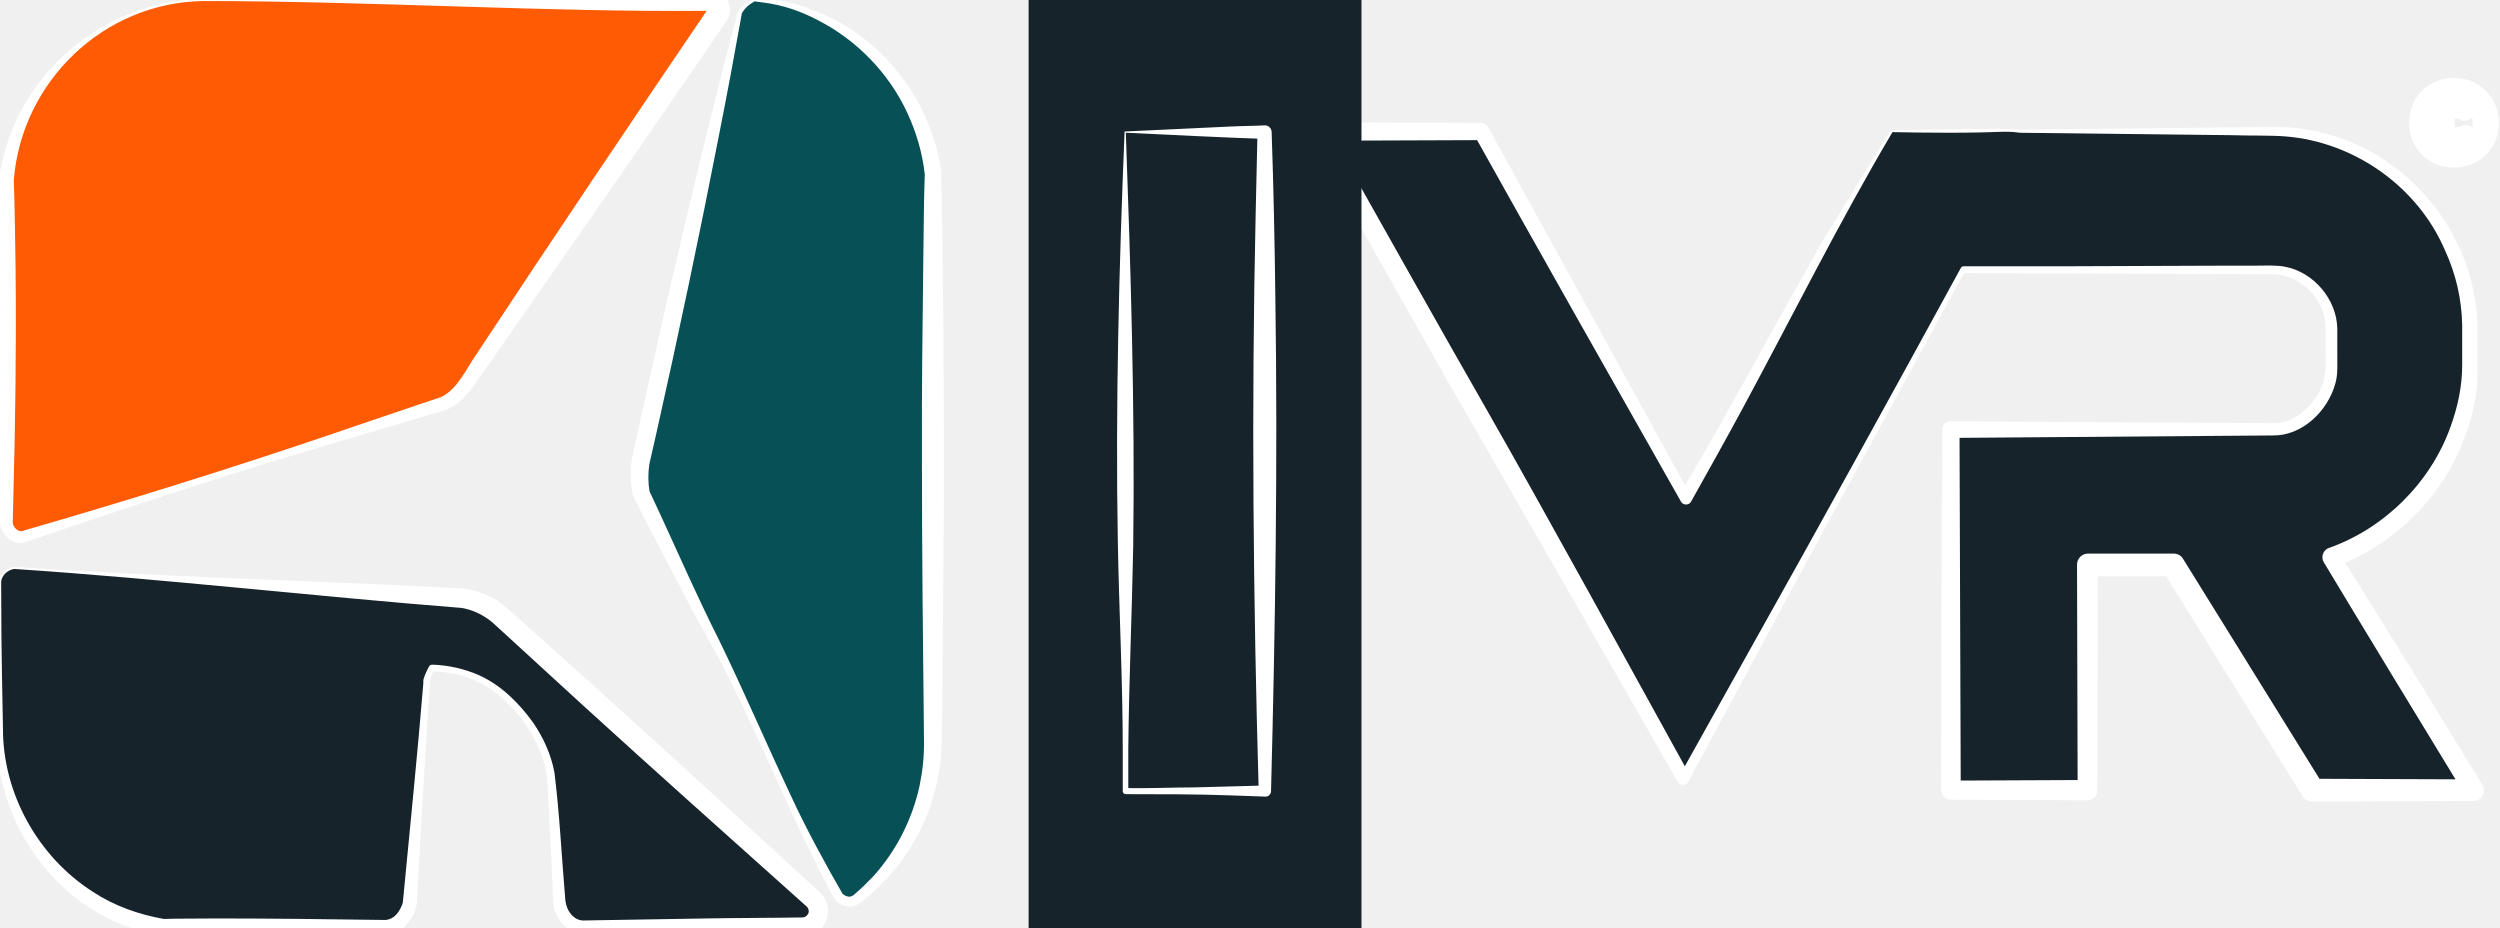
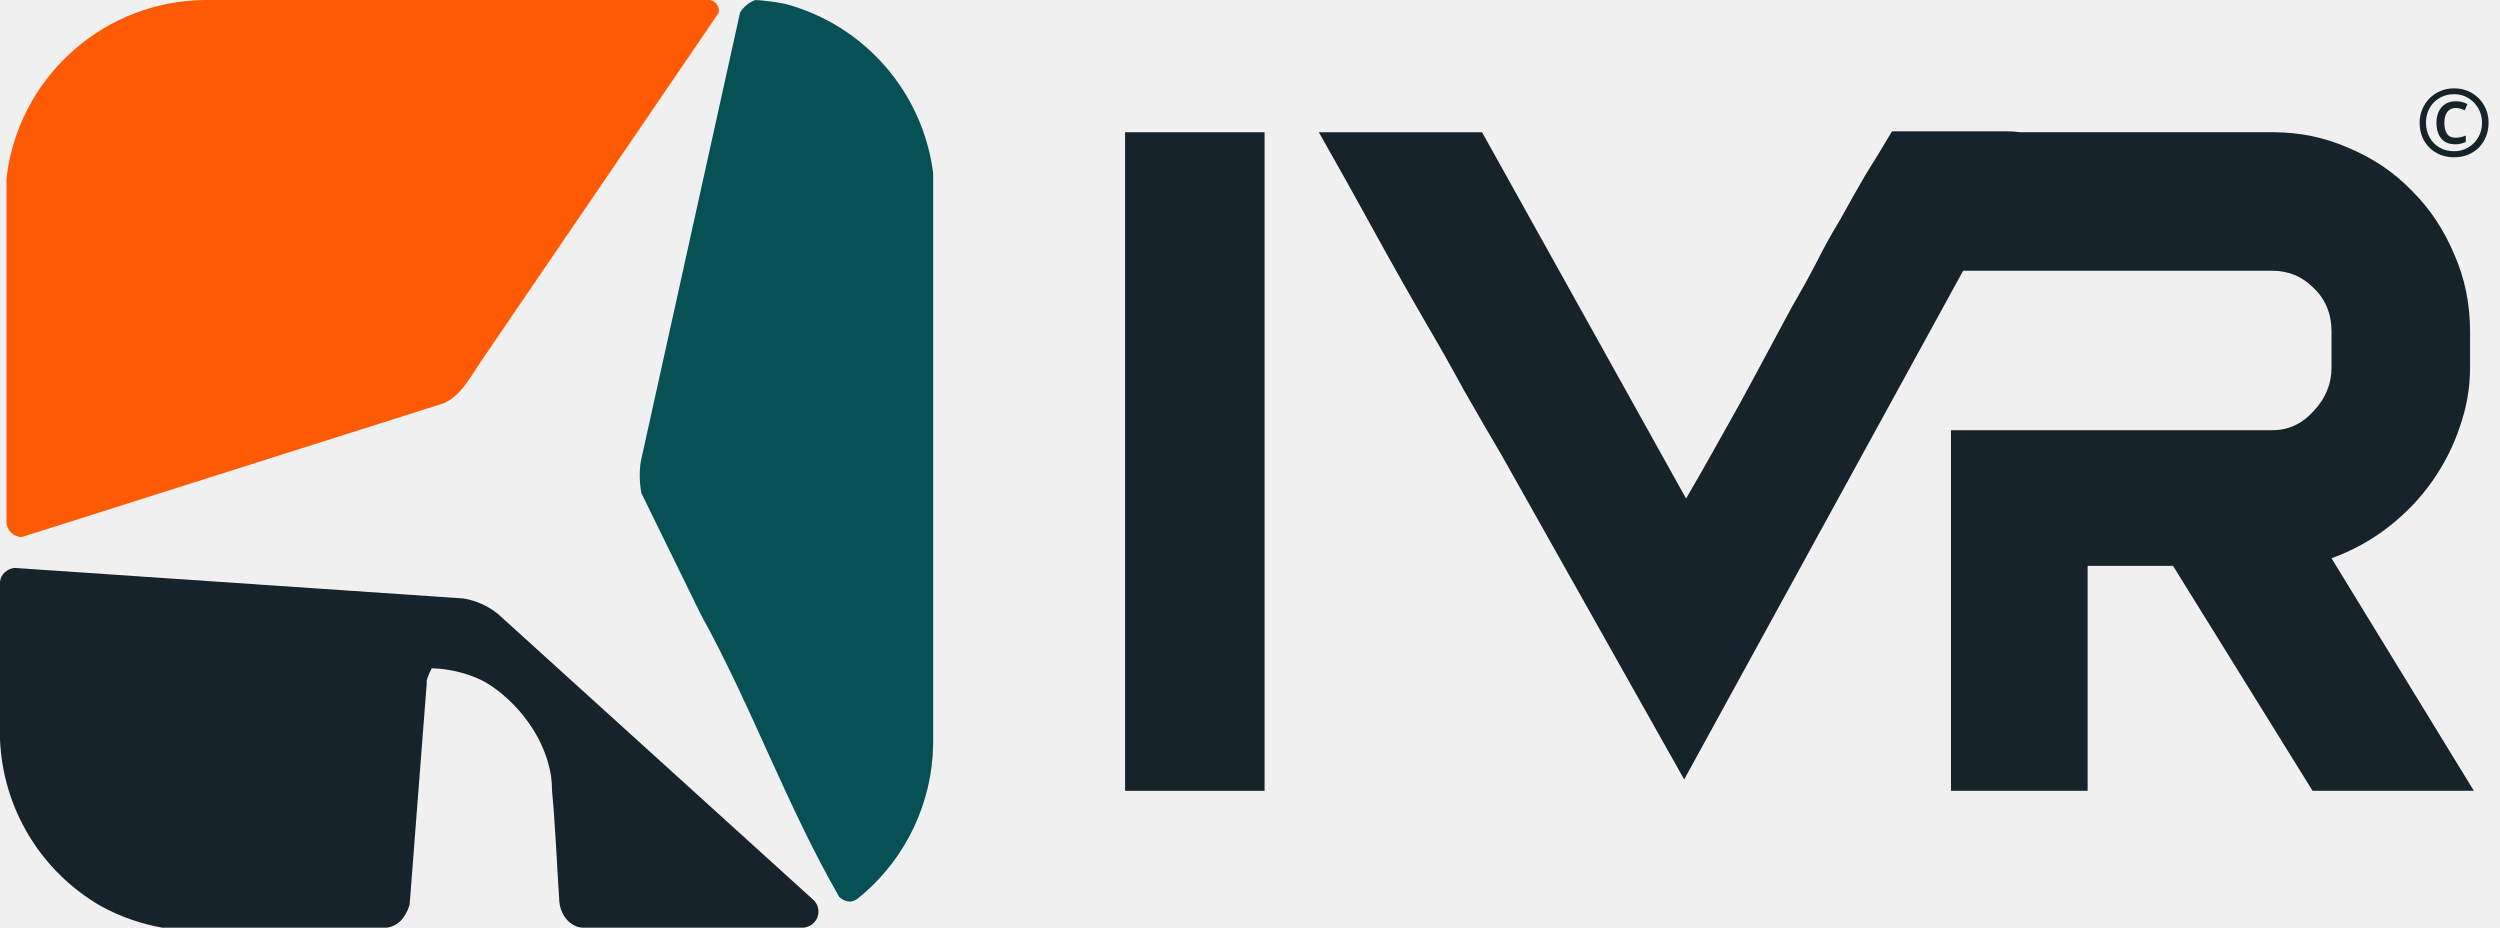
- <svg xmlns="http://www.w3.org/2000/svg" version="1.1" id="svg1" x="0px" y="0px" viewBox="0 0 969.3 359.7" style="enable-background:new 0 0 969.3 359.7;" xml:space="preserve">
-   <style type="text/css">
- 	.st0{fill:#16232B;}
- 	.st1{fill:#FFFFFF;}
- 	.st2{fill:#16232B;stroke:#FFFFFF;stroke-width:8;stroke-linejoin:round;stroke-miterlimit:10;}
- 	.st3{font-family:'Arial-BoldMT';}
- 	.st4{font-size:36.428px;}
- 	.st5{fill:#FF5B04;}
- 	.st6{fill:#075056;}
- </style>
+ <svg xmlns="http://www.w3.org/2000/svg" version="1.1" id="svg1" width="969.257" height="359.666" viewBox="0 0 969.257 359.666" xml:space="preserve">
+   <defs id="defs1" />
  <g id="g1" transform="translate(223.6494,-370.2004)">
-     <g id="g15" transform="matrix(2.385506,0,0,2.385506,-454.1312,-683.0616)">
-       <g id="path14">
-         <path class="st0" d="M404.1,462.9c-1.3,2.3-2.8,4.6-4.3,7.1c-1.4,2.5-2.8,4.8-4,7.1c-1.4,2.4-2.8,4.8-4,7.2     c-1.2,2.4-2.6,4.8-4,7.2l-5.6,10.3c-1.7,3.3-3.7,6.8-5.9,10.6c-2.1,3.7-4,7-5.7,10L337.5,463H311c3,5.2,5.9,10.5,8.8,15.7     c2.9,5.2,5.8,10.4,8.8,15.6c2.1,3.5,4.1,7,6,10.6c2.1,3.6,4.1,7.1,6.2,10.6l29.6,52.6l45.3-82.7H466c2.6,0,4.8,0.9,6.6,2.8     c2,1.9,2.9,4.2,2.9,7.1v5.9c0,2.7-1,5-2.9,7.1c-1.9,2.1-4.1,3.1-6.6,3.1h-52.3V570h22.2v-36.6h13.9l22.7,36.6h26.2l-23.1-37.8     c3.4-1.2,6.5-2.9,9.3-5.1c2.8-2.2,5.1-4.6,7.1-7.4s3.4-5.7,4.5-8.8c1.1-3.2,1.7-6.4,1.7-9.7v-5.9c0-4.5-0.9-8.7-2.6-12.6     c-1.6-3.9-3.9-7.3-6.8-10.2c-2.9-3-6.3-5.3-10.2-6.9c-3.9-1.7-8.1-2.6-12.5-2.6h-41c-0.8-0.1-1.6-0.1-2.4-0.1L404.1,462.9z" />
-         <path class="st1" d="M404.2,463c-8.7,14.7-16.3,30-24.4,45c-2.7,5-5.5,10-8.3,15c-0.3,0.7-1.4,0.7-1.7,0     c-8.4-14.8-25.2-44.5-33.5-59.4c0,0,1.2,0.7,1.2,0.7s-26.5,0.1-26.5,0.1s1.3-2.2,1.3-2.2c7,12.4,19.1,34,26,46     c9.2,16.1,24,43.1,33,59.4c0,0-1.7,0-1.7,0l11.5-20.6c10.9-19.4,23.5-42.3,34.2-61.9c0.1-0.2,0.3-0.3,0.5-0.3l17.4,0     c5.7,0,20.5-0.1,26.1-0.1c0,0,4.3,0,4.3,0c1.3,0,3.2-0.1,4.5,0.2c4.6,0.9,8.3,5.3,8.4,10c0,1.5,0,2.9,0,4.4     c0,1.5,0.1,3.1-0.3,4.5c-1.2,4.5-5.4,8.6-10.2,8.5c-11,0.1-40.8,0.3-52.2,0.4c0,0,1.3-1.3,1.3-1.3l0.1,29.3     c0,0,0.1,29.3,0.1,29.3s-1.6-1.6-1.6-1.6s22.2-0.1,22.2-0.1s-1.6,1.6-1.6,1.6l-0.1-36.6c0-1,0.8-1.8,1.8-1.8c0,0,13.9,0,13.9,0     c0.6,0,1.2,0.3,1.5,0.8c0,0,22.7,36.6,22.7,36.6c0,0-1.5-0.8-1.5-0.8l26.2,0.1c0,0-1.5,2.6-1.5,2.6c-5.8-9.5-17.3-28.4-23-37.9     c-0.5-0.8-0.1-2,0.8-2.3c9.1-3.2,16.6-10.7,19.8-19.7c1.2-3.3,1.9-6.6,1.9-10.1c0,0,0-2.2,0-2.2c0-1.2,0-3.1,0-4.3     c-0.1-4.2-1-8.2-2.8-12.1c-4.4-10.3-14.7-17.6-25.9-18.5c-2.4-0.2-6.1-0.1-8.6-0.2c-0.1,0-34.5-0.4-34.6-0.4     c-0.8-0.1-1.7-0.2-2.5-0.2C417.7,463.2,409,463.1,404.2,463L404.2,463z M404,462.7c3.5-0.1,12.3-0.2,15.7-0.2     c1.6,0,3.7-0.1,5.3,0.1c6.2,0,37.4-0.5,43.2-0.4c13.8,0.8,25.5,10.4,29.6,23.4c0.9,2.9,1.4,5.8,1.5,8.8c0,1.3,0,3.1,0,4.4     c0,1.3,0,3.1,0,4.4c-0.3,4.5-1.6,8.9-3.6,12.9c-4,8.1-11.2,14.5-19.7,17.6c0,0,0.8-2.3,0.8-2.3s11.7,18.8,11.7,18.8     s11.6,18.9,11.6,18.9c0.7,1.1-0.2,2.7-1.5,2.6c0,0-26.2,0.1-26.2,0.1c-0.6,0-1.2-0.3-1.5-0.8c0,0-22.7-36.6-22.7-36.6     c0,0,1.5,0.8,1.5,0.8l-13.9,0l1.8-1.8l-0.1,36.6c0,0.9-0.7,1.6-1.6,1.6c0,0-22.2-0.1-22.2-0.1c-0.9,0-1.6-0.7-1.6-1.6     c0-14.6,0.1-44,0.2-58.6c0-0.7,0.6-1.3,1.3-1.3c0,0,34.8,0.2,34.8,0.2s17.4,0.1,17.4,0.1c2,0.1,3.9-0.7,5.3-2     c2.9-2.6,3.7-5.3,3.5-9.1c0,0,0-4.3,0-4.3c0-2-0.7-4-2-5.5c-1.7-2.1-4.3-3.4-7.1-3.3c0,0-2.2,0-2.2,0     c-14.3-0.1-33.5-0.1-47.8-0.2c0,0,0.5-0.3,0.5-0.3l-11.3,20.7c-7.1,13-15.5,28.4-22.5,41.5c0,0-11.2,20.8-11.2,20.8     c-0.3,0.6-1.3,0.7-1.7,0c-10.9-19.1-26.7-46.5-37.6-65.5c-6.9-12.2-15.4-27.2-22.2-39.5c-0.4-0.7-0.2-1.6,0.6-2     c0.2-0.1,0.5-0.2,0.7-0.2c0,0,26.5,0.1,26.5,0.1c0.5,0,1,0.3,1.2,0.7c8.2,14.9,24.6,44.8,32.8,59.7c0,0-1.7,0-1.7,0     c2.9-4.9,5.8-9.8,8.5-14.8c1.2-2.2,3-5.2,4.2-7.5c3.2-5.9,7.2-12.8,10.4-18.7C396.5,474.9,400.1,468.7,404,462.7L404,462.7z" />
-       </g>
-       <g id="path15">
-         <rect x="263.8" y="388.9" class="st0" width="54.1" height="255.3" />
-         <path class="st1" d="M279.6,463.1c0.8,22.4,1.5,44.8,1.2,67.2c-0.2,10.9-0.7,22.1-0.8,33.1c0,1.6,0,5,0,6.7c0,0-0.5-0.5-0.5-0.5     c3.3,0.1,8-0.1,11.3-0.1c2.8-0.1,8.5-0.2,11.3-0.3c0,0-0.9,0.9-0.9,0.9c-0.9-31.1-1.2-62.5-0.5-93.7c0.1-3.3,0.2-10.1,0.3-13.4     c0,0,1.1,1.1,1.1,1.1C295.8,463.9,286,463.4,279.6,463.1L279.6,463.1z M279.4,462.9c3.8-0.2,13.3-0.6,17-0.8     c1.9-0.1,3.9-0.1,5.8-0.2c0.6,0,1.1,0.5,1.1,1.1c0.3,8.7,0.5,18.1,0.6,26.8c0.4,26.6,0,53.6-0.7,80.3c0,0.5-0.4,0.9-0.9,0.9     c0,0-5.7-0.2-5.7-0.2c-5.3-0.2-11.8-0.2-17-0.2c-0.3,0-0.5-0.2-0.5-0.5c0-1.7,0-5,0-6.7c0-11.2-0.6-22.6-0.8-33.8     C277.9,507.6,278.5,484.7,279.4,462.9L279.4,462.9z" />
-       </g>
-       <text transform="matrix(0.4192 0 0 0.4192 489.119 466.9294)" class="st2 st3 st4">©</text>
+     <g id="g15" transform="matrix(2.385506,0,0,2.385506,-454.1312,-683.0616)" style="fill:#16232b;fill-opacity:1;stroke-width:0.586">
+       <path d="m 404.116,462.866 c -1.337,2.262 -2.776,4.626 -4.319,7.094 -1.439,2.468 -2.776,4.832 -4.01,7.094 -1.439,2.365 -2.779,4.781 -4.012,7.249 -1.234,2.365 -2.57,4.781 -4.01,7.249 l -5.55,10.333 c -1.748,3.29 -3.703,6.836 -5.862,10.641 -2.056,3.701 -3.959,7.044 -5.707,10.026 l -33.158,-59.533 h -26.527 c 2.982,5.244 5.912,10.489 8.791,15.733 2.879,5.244 5.809,10.435 8.791,15.576 2.056,3.496 4.06,7.043 6.013,10.642 2.056,3.599 4.115,7.146 6.171,10.642 l 29.611,52.593 45.337,-82.674 h 50.308 c 2.57,0 4.782,0.924 6.632,2.775 1.954,1.851 2.93,4.216 2.93,7.095 v 5.859 c 0,2.673 -0.977,5.039 -2.93,7.095 -1.851,2.056 -4.062,3.084 -6.632,3.084 h -52.284 v 58.607 h 22.21 v -36.553 h 13.88 l 22.673,36.553 h 26.218 l -23.134,-37.787 c 3.393,-1.234 6.478,-2.928 9.254,-5.088 2.776,-2.159 5.142,-4.628 7.095,-7.404 1.954,-2.776 3.444,-5.707 4.472,-8.791 1.131,-3.187 1.696,-6.426 1.696,-9.717 v -5.859 c 0,-4.524 -0.873,-8.74 -2.621,-12.647 -1.645,-3.907 -3.907,-7.3 -6.786,-10.179 -2.879,-2.982 -6.271,-5.296 -10.178,-6.941 -3.907,-1.748 -8.073,-2.621 -12.495,-2.621 h -41.007 c -0.785,-0.093 -1.571,-0.145 -2.356,-0.145 z" style="font-size:154.229px;line-height:1.1;font-family:Movement;-inkscape-font-specification:Movement;letter-spacing:9.037px;fill:#16232b;fill-opacity:1;stroke-width:2.8;paint-order:stroke markers fill" id="path14" />
+       <path d="m 279.471,463.018 v 107.035 h 22.67 V 463.018 Z" style="font-size:154.229px;line-height:1.1;font-family:Movement;-inkscape-font-specification:Movement;letter-spacing:9.037px;fill:#16232b;fill-opacity:1;stroke-width:2.8;paint-order:stroke markers fill" id="path15" />
+       <text xml:space="preserve" style="font-style:normal;font-variant:normal;font-weight:800;font-stretch:normal;font-size:15.271px;line-height:1.1;font-family:Lifta;-inkscape-font-specification:'Lifta Ultra-Bold';text-align:start;letter-spacing:0px;writing-mode:lr-tb;direction:ltr;text-anchor:start;fill:#16232b;fill-opacity:1;stroke-width:1.109;paint-order:stroke markers fill" x="489.119" y="466.93" id="text15-6">
+         <tspan id="tspan15-1" style="font-size:15.271px;fill:#16232b;fill-opacity:1;stroke-width:1.109" x="489.119" y="466.93">©</tspan>
+       </text>
    </g>
    <g id="g23" transform="translate(0,-928)">
-       <g id="path20">
-         <path class="st0" d="M-218.1,1518.4c-2.9,0.4-5.2,2.6-5.5,5.3v0.9v53.9v6.3c1,26.9,15.9,51.4,39.2,64.8c7.4,4,15.4,6.8,23.7,8.3     h29.8h56h1.2c6-0.8,8.2-6.6,8.9-9.1l0.1-0.7l4.9-63.9l1.6-21.1c-0.3-1,1-3.8,1.9-5.8c6.3,0.2,12.5,1.6,18.3,4.1     c7.7,3.3,24.5,16.8,28,37.5c0.2,1.9,0.4,3.9,0.4,5.8v0c1.3,14,1.8,27.5,2.8,41.6c0,6.3,4.2,11.4,9.5,11.5h0.1h28.9h29.3h26.4h0.2     c3.4-0.1,6.2-2.9,6.2-6.3c0-1.9-0.9-3.6-2.3-4.8l-0.4-0.3l-86.4-78.3l-15.6-14.1l-2.2-2l-15.5-14l-2-1.8c-3.9-3.2-8.6-5.2-13.5-6     l-4.9-0.3l-6.6-0.5l-12.2-0.8l-22-1.5l-10.6-0.7l-92.6-6.3l-21.8-1.5L-218.1,1518.4z" />
-         <path class="st1" d="M-218.1,1518.8c-2.5,0.3-4.9,2.5-5.1,4.9c0,0,0.1,20.7,0.1,20.7c0.1,7,0.3,24.3,0.5,31c0,0,0.1,5.2,0.1,5.2     c-0.1,25.3,13.7,49.9,34.9,63.4c8.2,5.4,17.8,8.8,27.5,10.5c4.1-0.2,14.7-0.1,21.1-0.2c19.4,0,45.9,0.3,65.3,0.6c0,0-0.4,0-0.4,0     c1.6-0.2,2.9-0.8,4.1-2.1c1.1-1.2,2-2.9,2.6-4.8c0,0-0.1,0.5-0.1,0.5c2.4-25.3,6-60.7,8-85.6c0,0,0.1,0.5,0.1,0.5     c-0.4-1.5,0.2-2.6,0.7-3.9c0.4-1,0.9-2,1.4-2.9c0.2-0.4,0.7-0.7,1.2-0.7c6.3,0.2,12.5,1.6,18.2,4.1c8.6,3.9,15.5,10.8,20.9,18.3     c4,5.8,7,12.4,8.3,19.3c2,15.9,2.8,32.7,4.2,49.1c0.2,2.9,1.4,5.7,3.7,7.3c1.1,0.8,2.3,1.1,3.4,1.1c0,0,5.3-0.1,5.3-0.1     c10.5-0.2,31.7-0.5,42.2-0.7c9.8-0.2,28.1-0.2,37.7-0.4c1.2-0.2,2.3-1.5,2.1-2.6c-0.1-0.9-0.4-1.3-1.1-1.9     c-28.7-25.7-57.9-51.7-86.4-77.7c-7.8-7.1-23.4-21.4-31.1-28.5c-1.2-1-4.3-4.1-5.6-4.9c-3.1-2.2-6.7-3.8-10.4-4.4     C-99.6,1529.6-161.8,1522.5-218.1,1518.8L-218.1,1518.8z M-218.1,1518c53.1,3.6,110.2,5.2,163.4,7.8c0,0,10.9,0.6,10.9,0.6     c0.1,0,0.2,0,0.3,0c4,0.6,7.8,1.9,11.3,3.9c3.1,1.5,6.3,4.8,8.9,7c14,12.6,33.2,29.7,47.1,42.4c23.5,21.2,46.7,42.8,70,64.1     c5.8,4.7,4.3,14.5-2.9,17c-2.2,1-6.8,0.5-9.2,0.6c-15.1-0.1-37.6-0.4-52.8-0.6c0,0-21.1-0.4-21.1-0.4s-5.3-0.1-5.3-0.1     c-2.3-0.1-4.6-0.9-6.4-2.3c-3.5-2.7-5.2-7-5.3-11c-0.6-15.6-1.4-31.2-2.3-46.7c-0.1-1.3-0.5-3-0.7-4.3     c-2.7-11.6-9.9-21.9-19.3-29.2c-7-5.6-16-8.1-24.9-8.4c0,0,1.2-0.7,1.2-0.7c-0.7,1.4-1.6,3.4-1.8,4.8c0,0,0.1,0.5,0.1,0.5     c-1.8,24.8-3.8,60.6-5.2,85.8c-1,5.6-5.4,11.3-11.4,11.8c-19.4,0.4-46,0.7-65.4,0.6c-7.5,0-14.9,0-22.4-0.2     c-7.1-1.3-14-3.6-20.4-6.7c-19.2-9.5-33.8-27.7-39.8-48.1c-4.4-13.5-3.2-27.6-2.9-41.5c0.3-10.3,0.3-31.1,0.4-41.3     C-223.7,1520.6-221.1,1518.3-218.1,1518L-218.1,1518z" />
-       </g>
-       <g id="path4">
-         <path class="st5" d="M-144.7,1298.2c-37.5,0.6-69.3,27.7-75.8,64.6c-0.3,1.6-0.5,3.3-0.6,4.9v5.4v11.7v115.3v0.3     c0.1,3.2,2.7,5.8,5.9,5.8l3.5-1.1l92.8-29.4l17.1-5.4l42-13.3l8.3-2.6c6.7-3.1,9.7-9.5,13.7-15.3l17.9-26.2l5.5-8.1l3.7-5.5     l63.6-93.3l2-2.9c0.1-0.3,0.1-0.6,0.1-0.9c0-1-0.5-2-1.2-2.8c-0.6-0.6-1.4-1.1-2.3-1.3h-2.2h-76.9h-7.6h-31.6h-76.7     L-144.7,1298.2z" />
-         <path class="st1" d="M-144.7,1298.6c-38.7,0.5-70.5,31.1-73.6,69.4c0.4,10.3,0.5,23.8,0.7,35.2c0.3,29.4-0.1,59.4-0.9,88.8     c0,0-0.2,8.7-0.2,8.7c0,0.9,0.4,1.7,1.1,2.4c0.6,0.7,1.5,1.1,2.5,1.1l-0.7,0.1c41.3-11.9,82.3-24.7,122.9-38.5     c-0.3,0,41.9-14.2,40.4-13.7c6.4-3.2,9.6-10.9,13.6-16.6c28.3-42.9,61.5-92.3,90.4-134.8c0,0-0.6,1.4-0.6,1.4c0,0,0-0.1,0-0.1     c0,0,0,0.5,0,0.5c0,0,0-0.1-0.1-0.2c0,0,0.1,0.1,0.1,0.1c0,0,0,0,0,0l0,0c0,0-0.1,0-0.1,0C-9.5,1303-80.8,1298.6-144.7,1298.6     L-144.7,1298.6z M-144.7,1297.8c49,0.1,98.4-2.6,147.3-3.4c16.4-0.3,32.7-0.3,49.1-0.4c1.2,0,2.4,0.5,3.5,1.1     c3.5,1.9,5.4,6.9,3.3,10.5c-4.3,6.4-8.7,12.8-13.1,19.2c-25.5,37.2-56.8,82.1-82.6,119c-3.4,5.1-7.3,10.6-13.2,13.2     c-0.1,0.1-0.2,0.1-0.3,0.1c0,0-41.2,12.2-41.2,12.2c-41.4,12.1-82.4,25.6-123.2,39.5c-4.7,0.2-8.8-4.1-8.5-8.8     c0-0.4-0.1-2.8-0.1-3.3c-0.8-30.9-1.3-62.3-1-93.2c0.1-11.9,0.3-23.9,0.7-35.8C-218.9,1328.3-184,1298.2-144.7,1297.8     L-144.7,1297.8z" />
-       </g>
-       <g id="path5">
-         <path class="st6" d="M69.2,1298.2c-2.4,0.9-4.5,2.6-5.9,4.8l-1.4,6.6l-25.5,115.2l-4.9,22.2l-5,22.6l-1.7,7.6     c-0.6,4-0.5,8.2,0.2,12.3l9.2,18.7l1.7,3.5l12.2,24.8c19.6,35.5,33.4,74.5,53.7,109.5c1.2,1.1,2.7,1.8,4.4,1.8     c1-0.2,2-0.6,2.8-1.2c0.7-0.6,1.4-1.2,2.1-1.8c16.9-14.6,26.8-35.7,27.2-58v-2.4v-219.2c-4.1-31.4-26.6-57.3-57.2-65.5     C77.1,1298.9,73.1,1298.4,69.2,1298.2L69.2,1298.2z" />
-         <path class="st1" d="M69,1298.6c-0.1,0.1-0.1,0.2-0.1,0.2c0,0-0.4,0.2-0.4,0.2c-0.8,0.4-1.6,1-2.3,1.6c-0.9,0.8-1.7,1.8-2.3,2.9     c0,0,0.1-0.2,0.1-0.2c-2.8,15.7-5.7,31.3-8.8,46.9c-7.6,39-15.8,77.9-24.5,116.6c0,0-2.6,11.4-2.6,11.4     c-0.5,3.4-0.5,7.2,0.1,10.7l-0.3-0.8c9.3,19.7,17.9,39.8,27.7,59.2c9.5,19.6,18.1,39.7,27.4,59.4c5.7,12.5,14.1,27.8,20,38     c0.8,0.8,1.9,1.2,3,1.2c0,0-0.3,0-0.3,0c0.8-0.2,1.5-0.4,2.1-1.1c2.5-2.1,4.9-4.5,7.2-6.9c8.9-9.9,15.1-22.1,17.9-35.1     c1.2-5.8,1.8-11.6,1.7-17.5c-0.4-36.3-0.8-73.6-0.8-110c-0.1-23.8,0.2-49.6,0.5-73.3c0.2-11.6,0.2-26.3,0.6-36.2     c-0.9-8.3-3.3-16.4-6.8-23.9c-7.1-15.3-19.5-28.1-34.5-35.8c-6.6-3.5-13.8-6-21.2-6.9c-0.8-0.1-2.2-0.3-3-0.4c0,0-0.1,0-0.1,0     s-0.1,0-0.1,0s0,0,0,0C69.1,1298.6,69.3,1298.6,69,1298.6L69,1298.6z M69.3,1297.8c-0.3-0.1-0.1,0-0.1,0     C69.2,1297.8,69.3,1297.8,69.3,1297.8L69.3,1297.8C69.3,1297.8,69.4,1297.8,69.3,1297.8c3.3,0,6.5,0.3,9.7,0.7     c1.9,0.2,4.6,1,6.4,1.5c4.2,1.1,8.4,3,12.3,4.7c23.3,11.2,40,34.4,43.6,60c0.8,42.5,1.1,86.2,1,128.8     c-0.3,30.4-0.4,61.3-0.8,91.7c-0.1,19.1-7.4,37.9-20,52.2c-3.2,3.5-6.5,6.8-10.2,9.8c-1.4,1.2-3.1,2.3-5,2.5     c-2.2,0.1-4.5-0.9-6-2.4c-3.8-6.4-7-13.2-10.3-19.9c-9.2-18.8-18.4-40.5-27.6-59.3c-3.9-8.1-8.1-16.3-12.5-24.1     c-1.7-2.9-3.8-6.7-5.3-9.5c-7.6-14.8-15.7-29.5-22.9-44.4c-0.9-4.7-1.2-9.8-0.2-14.6c0.6-2.6,1.6-7.6,2.2-10.3     c8.5-38.8,17.4-77.5,26.9-116.1c3.8-15.4,7.7-30.8,11.8-46.2c1.2-2.1,3.3-3.7,5.6-4.7C68.4,1298.1,69,1297.8,69.3,1297.8     L69.3,1297.8z" />
-       </g>
+       <path d="m -218.11,1518.375 c -2.927,0.392 -5.201,2.554 -5.539,5.268 v 0.914 53.906 6.28 c 1.041,26.915 15.856,51.401 39.214,64.812 7.402,4.027 15.405,6.832 23.701,8.306 h 29.778 56.049 1.198 c 6.042,-0.807 8.229,-6.634 8.886,-9.078 l 0.056,-0.741 4.934,-63.861 1.637,-21.114 c -0.346,-0.997 0.953,-3.847 1.929,-5.764 6.303,0.165 12.51,1.565 18.267,4.119 7.698,3.34 24.479,16.765 27.987,37.547 0.25,1.935 0.38,3.884 0.39,5.836 v 0.039 c 1.318,14.007 1.82,27.498 2.754,41.555 0.003,6.319 4.241,11.445 9.479,11.468 h 0.072 28.92 29.315 26.425 0.16 c 3.424,-0.058 6.168,-2.856 6.175,-6.28 -0.026,-1.861 -0.864,-3.618 -2.303,-4.798 l -0.358,-0.327 -86.358,-78.287 -15.587,-14.13 -2.199,-1.995 -15.451,-14.006 -1.982,-1.797 c -3.897,-3.154 -8.566,-5.237 -13.537,-6.04 l -4.885,-0.333 -6.614,-0.451 -12.246,-0.834 -22.016,-1.494 -10.572,-0.716 -92.62,-6.299 -21.812,-1.482 z" style="display:inline;vector-effect:non-scaling-stroke;fill:#16232b;fill-opacity:1;stroke:none;stroke-width:0.44;-inkscape-stroke:hairline;paint-order:stroke markers fill" id="path20" />
+       <path d="m -144.705,1298.2 c -37.481,0.595 -69.27,27.699 -75.786,64.614 -0.269,1.639 -0.485,3.287 -0.648,4.94 v 5.441 11.715 115.327 0.333 c 0.091,3.225 2.712,5.805 5.941,5.848 l 3.502,-1.111 92.824,-29.439 17.106,-5.422 41.956,-13.308 8.325,-2.637 c 6.663,-3.092 9.745,-9.479 13.734,-15.328 l 17.853,-26.19 5.508,-8.071 3.742,-5.49 63.626,-93.305 1.995,-2.927 c 0.072,-0.29 0.124,-0.589 0.143,-0.889 -0.047,-1.044 -0.462,-2.038 -1.16,-2.816 -0.618,-0.642 -1.41,-1.087 -2.279,-1.285 h -2.242 -76.934 -7.633 -31.557 -76.706 z" style="display:inline;fill:#ff5b04;fill-opacity:1;stroke:none;stroke-width:1.954;stroke-dasharray:none;stroke-opacity:1;paint-order:stroke markers fill" id="path4" />
+       <path d="m 69.186,1298.2 c -2.438,0.907 -4.516,2.609 -5.91,4.842 l -1.445,6.552 -25.48,115.222 -4.897,22.158 -5.002,22.608 -1.674,7.565 c -0.605,3.994 -0.521,8.16 0.248,12.277 l 9.183,18.736 1.704,3.471 12.166,24.832 c 19.606,35.456 33.44,74.457 53.659,109.492 1.163,1.142 2.724,1.788 4.354,1.803 1.006,-0.154 1.96,-0.551 2.779,-1.154 0.715,-0.573 1.418,-1.157 2.112,-1.754 16.913,-14.576 26.793,-35.682 27.154,-58.006 v -2.408 -219.18 c -4.052,-31.396 -26.629,-57.254 -57.191,-65.503 -3.875,-0.814 -7.805,-1.332 -11.758,-1.55 z" style="display:inline;vector-effect:non-scaling-stroke;fill:#075056;fill-opacity:1;stroke:none;stroke-width:0.474;-inkscape-stroke:hairline;paint-order:stroke markers fill" id="path5" />
    </g>
  </g>
</svg>
